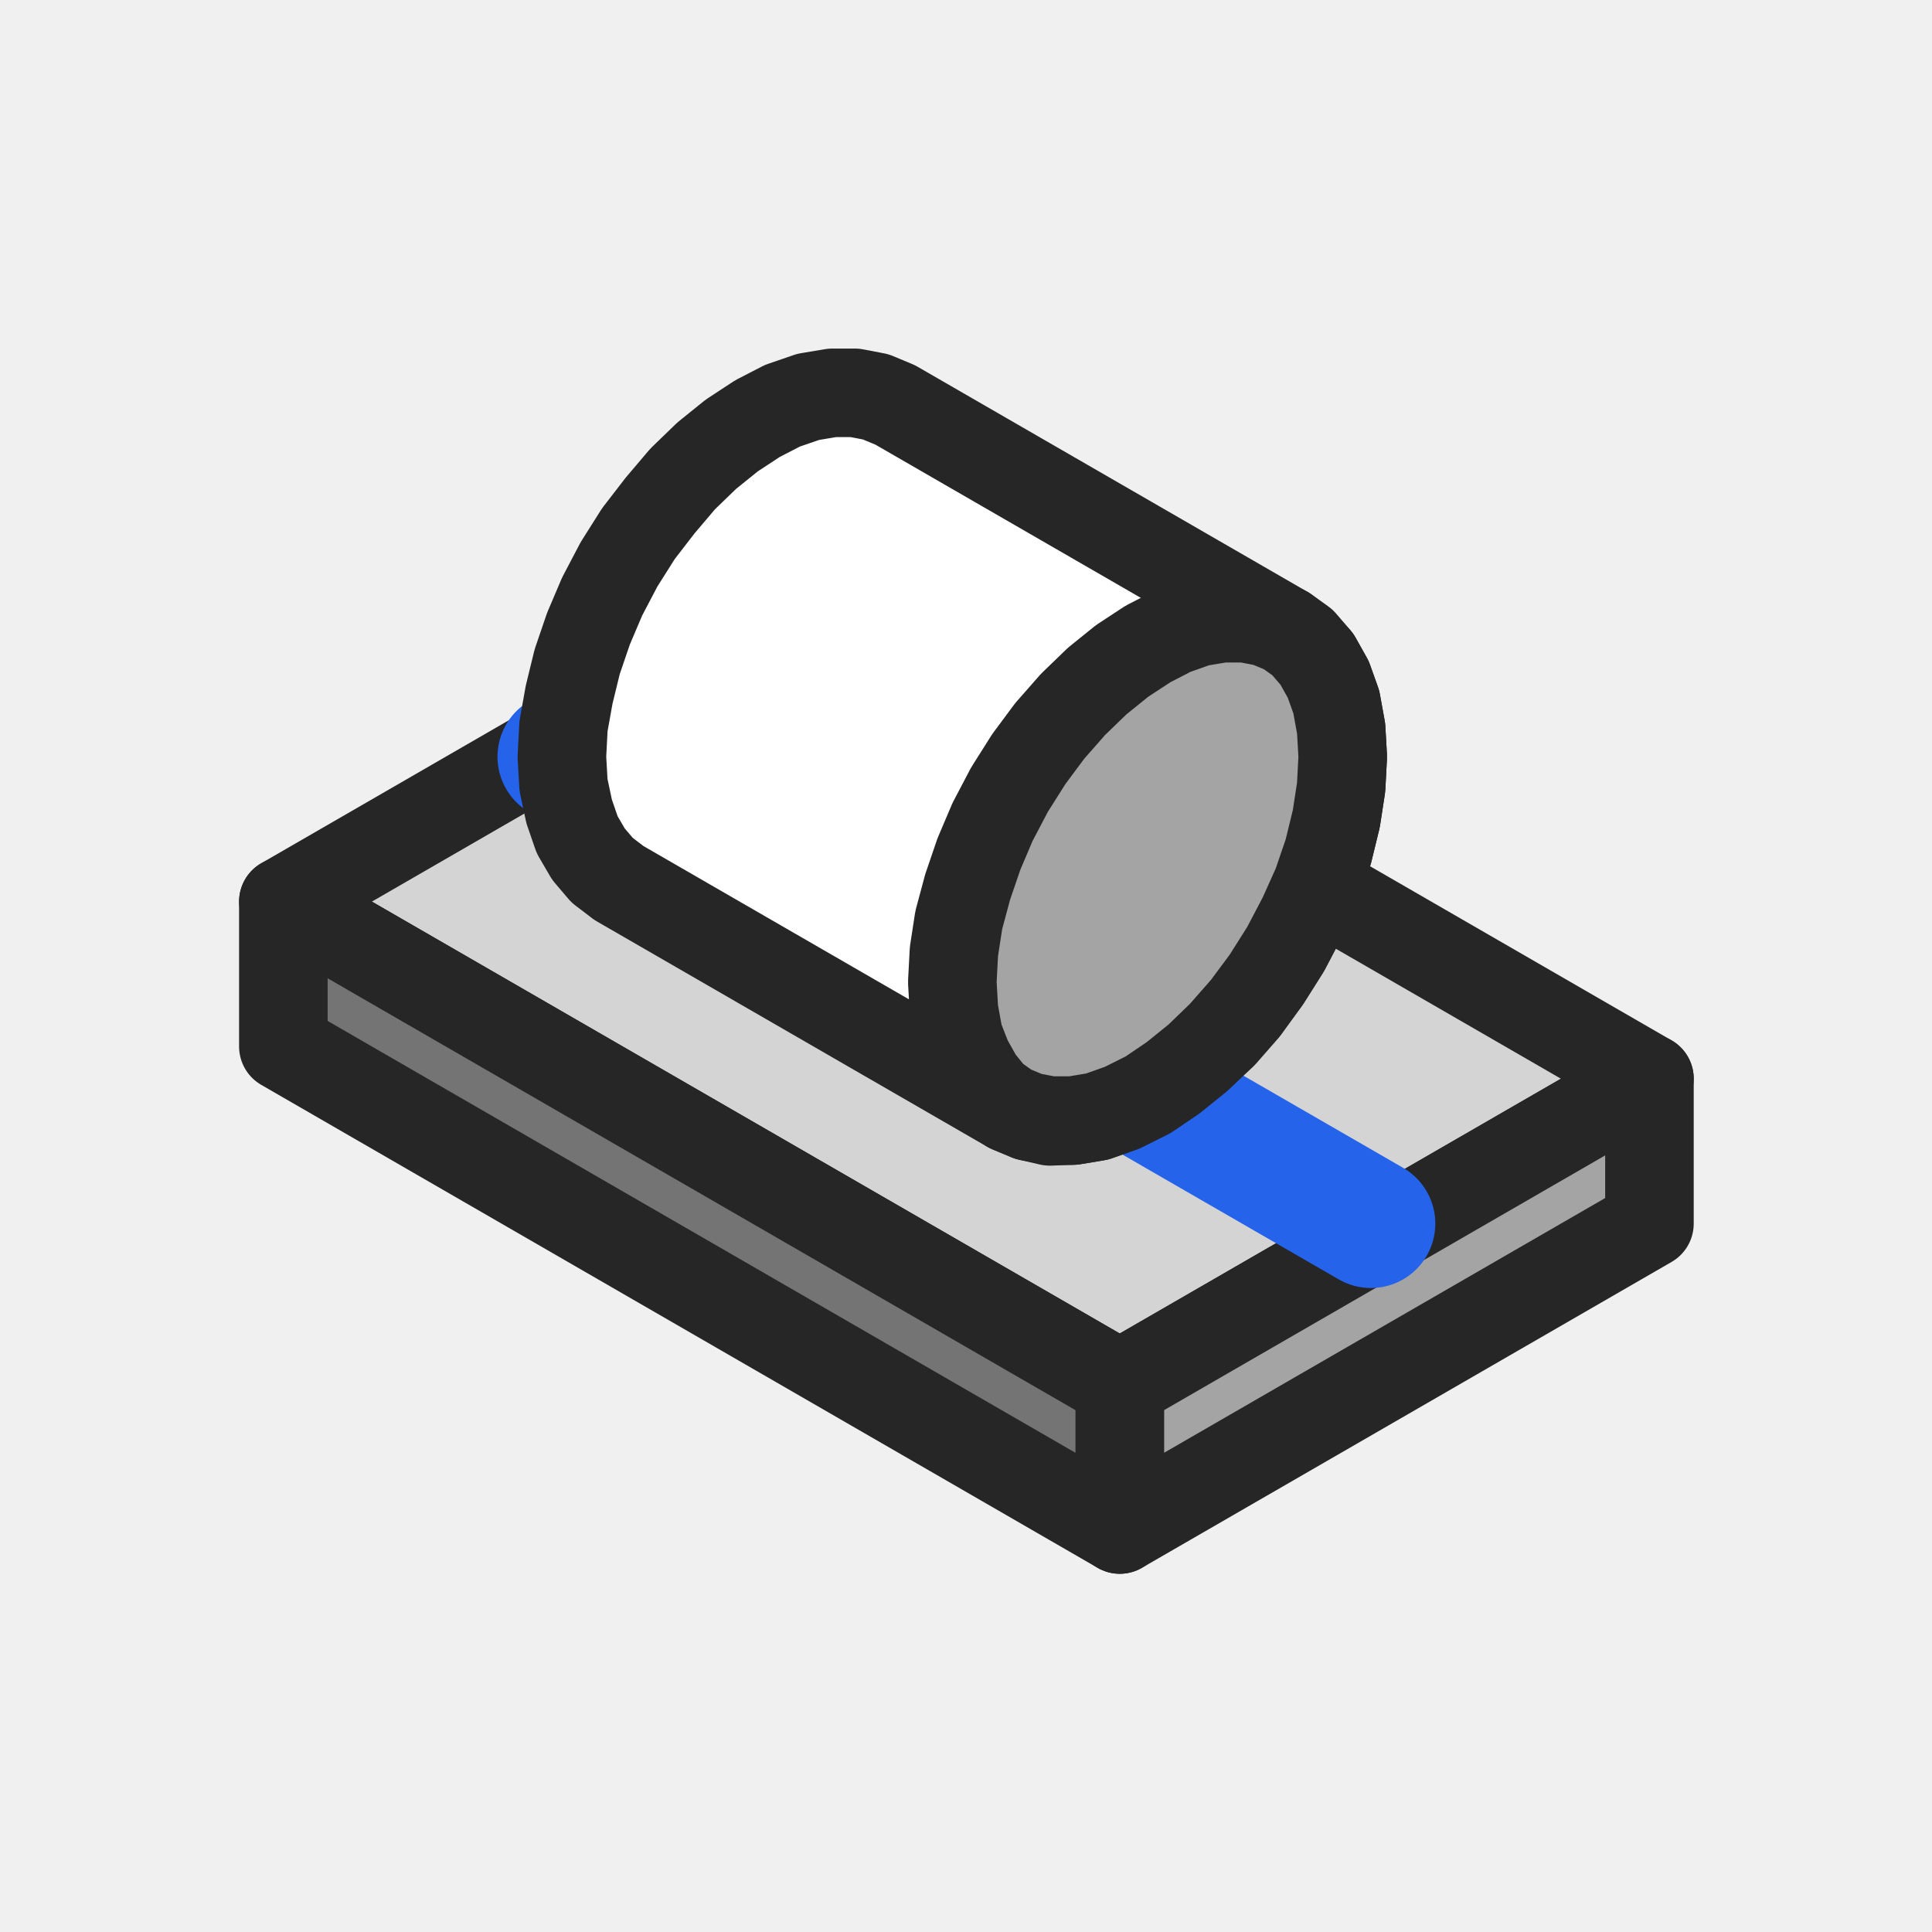
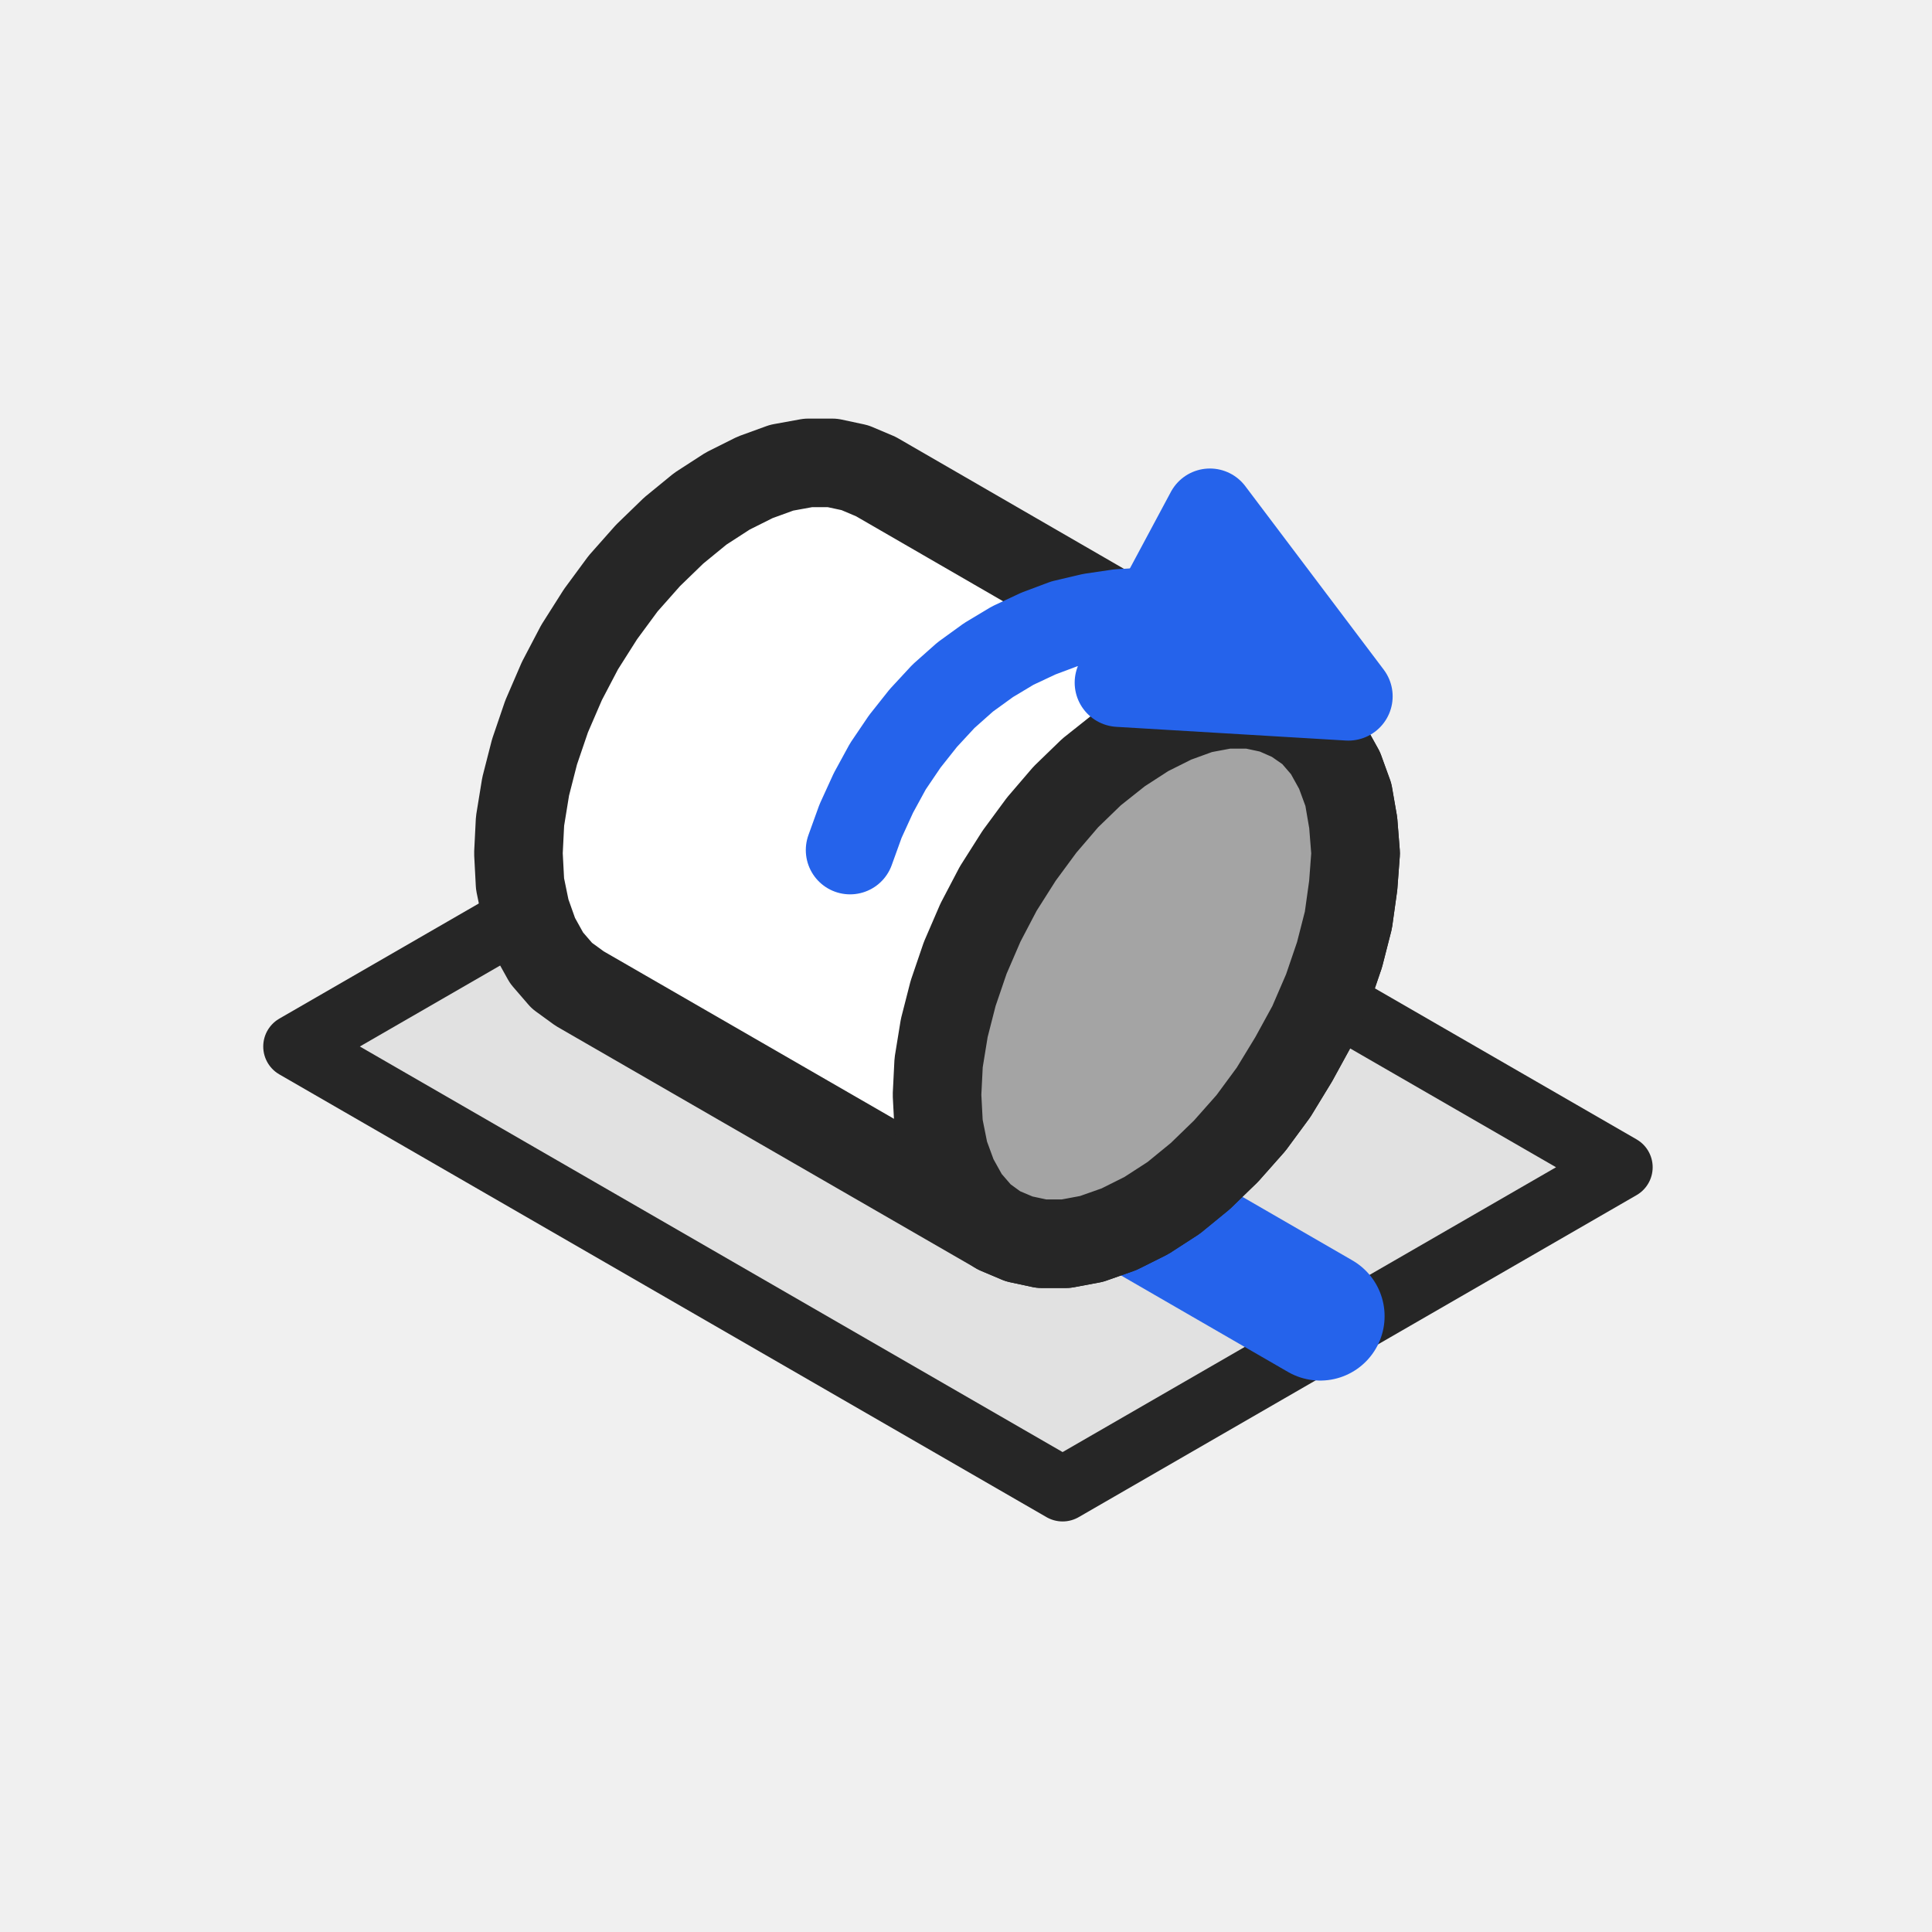
<svg xmlns="http://www.w3.org/2000/svg" viewBox="0 0 24 24" width="24" height="24" fill="none" stroke="#262626" stroke-width="1.1" stroke-linejoin="round" stroke-linecap="round">
-   <polygon points="10.1,7.4 20.49,13.4 13.91,17.2 3.52,11.2" fill="#d4d4d4" />
-   <polygon points="20.49,13.4 13.91,17.2 13.91,19 20.49,15.2" fill="#a4a4a4" />
-   <polygon points="3.52,11.2 13.91,17.2 13.91,19 3.52,13" fill="#747474" />
-   <line x1="6.98" y1="9.4" x2="17.03" y2="15.2" stroke="#2563eb" stroke-width="1.6" />
-   <polygon points="6.98,9.4 7,9.02 7.07,8.63 7.17,8.22 7.31,7.81 7.48,7.41 7.69,7.01 7.93,6.63 8.2,6.28 8.48,5.95 8.78,5.66 9.09,5.41 9.41,5.2 9.72,5.04 10.04,4.93 10.34,4.88 10.62,4.88 10.88,4.93 11.12,5.03 15.97,7.83 16.18,7.99 16.36,8.19 16.5,8.44 16.6,8.72 16.66,9.05 16.68,9.4 16.66,9.78 16.6,10.17 16.5,10.58 16.36,10.99 16.18,11.39 15.97,11.79 15.73,12.17 15.47,12.53 15.19,12.85 14.88,13.14 14.57,13.39 14.26,13.6 13.94,13.76 13.63,13.87 13.33,13.92 13.04,13.93 12.78,13.87 12.54,13.77 7.69,10.97 7.48,10.81 7.31,10.61 7.17,10.37 7.07,10.08 7,9.75" fill="#ffffff" />
-   <polygon points="11.83,12.2 11.85,11.82 11.91,11.43 12.02,11.02 12.16,10.61 12.33,10.21 12.54,9.81 12.78,9.43 13.04,9.08 13.33,8.75 13.63,8.46 13.94,8.21 14.26,8 14.57,7.84 14.88,7.73 15.18,7.68 15.47,7.68 15.73,7.73 15.97,7.83 16.18,7.98 16.36,8.19 16.5,8.44 16.6,8.72 16.66,9.05 16.68,9.4 16.66,9.78 16.6,10.17 16.5,10.58 16.36,10.99 16.18,11.39 15.97,11.79 15.73,12.17 15.47,12.52 15.18,12.85 14.88,13.14 14.57,13.39 14.26,13.6 13.94,13.76 13.63,13.87 13.33,13.92 13.04,13.92 12.78,13.87 12.54,13.77 12.33,13.62 12.16,13.41 12.02,13.16 11.91,12.88 11.85,12.55" fill="#a4a4a4" />
+   <polygon points="10.6,9 20.13,14.5 13.2,18.5 3.67,13" fill="#d4d4d4" fill-opacity="0.55" stroke-width="0.8" />
+   <line x1="7.4" y1="11.15" x2="16.4" y2="16.35" stroke="#2563eb" stroke-width="1.6" />
+   <polygon points="6.44,10.6 6.46,10.2 6.53,9.77 6.64,9.34 6.79,8.9 6.98,8.46 7.2,8.04 7.46,7.63 7.74,7.25 8.05,6.9 8.37,6.59 8.7,6.32 9.04,6.1 9.38,5.93 9.71,5.81 10.04,5.75 10.34,5.75 10.62,5.81 10.88,5.92 16.07,8.92 16.3,9.08 16.49,9.3 16.64,9.57 16.75,9.88 16.81,10.22 16.84,10.6 16.81,11 16.75,11.43 16.64,11.86 16.49,12.3 16.3,12.74 16.07,13.16 15.82,13.57 15.54,13.95 15.23,14.3 14.91,14.61 14.58,14.88 14.24,15.1 13.9,15.27 13.56,15.39 13.24,15.45 12.94,15.45 12.66,15.39 12.4,15.28 7.2,12.28 6.98,12.12 6.79,11.9 6.64,11.63 6.53,11.32 6.46,10.98" fill="#ffffff" />
+   <polygon points="11.64,13.6 11.66,13.2 11.73,12.77 11.84,12.34 11.99,11.9 12.18,11.46 12.4,11.04 12.66,10.63 12.94,10.25 13.24,9.9 13.56,9.59 13.9,9.32 14.24,9.1 14.58,8.93 14.91,8.81 15.23,8.75 15.54,8.75 15.82,8.81 16.07,8.92 16.3,9.08 16.49,9.3 16.64,9.57 16.75,9.87 16.81,10.22 16.84,10.6 16.81,11 16.75,11.43 16.64,11.86 16.49,12.3 16.3,12.74 16.07,13.16 15.82,13.57 15.54,13.95 15.23,14.3 14.91,14.61 14.58,14.88 14.24,15.1 13.9,15.27 13.56,15.39 13.24,15.45 12.94,15.45 12.66,15.39 12.4,15.28 12.18,15.12 11.99,14.9 11.84,14.63 11.73,14.33 11.66,13.98" fill="#a4a4a4" />
+   <polyline points="10.56,10.56 10.69,10.2 10.85,9.85 11.03,9.52 11.24,9.21 11.47,8.92 11.72,8.65 11.99,8.41 12.28,8.2 12.58,8.02 12.9,7.87 13.22,7.75 13.56,7.67 13.9,7.62 14.24,7.6 14.58,7.62 14.92,7.67" stroke="#2563eb" />
+   <polygon points="16.75,8.65 13.9,8.48 15.03,6.37" fill="#2563eb" stroke="#2563eb" />
</svg>
